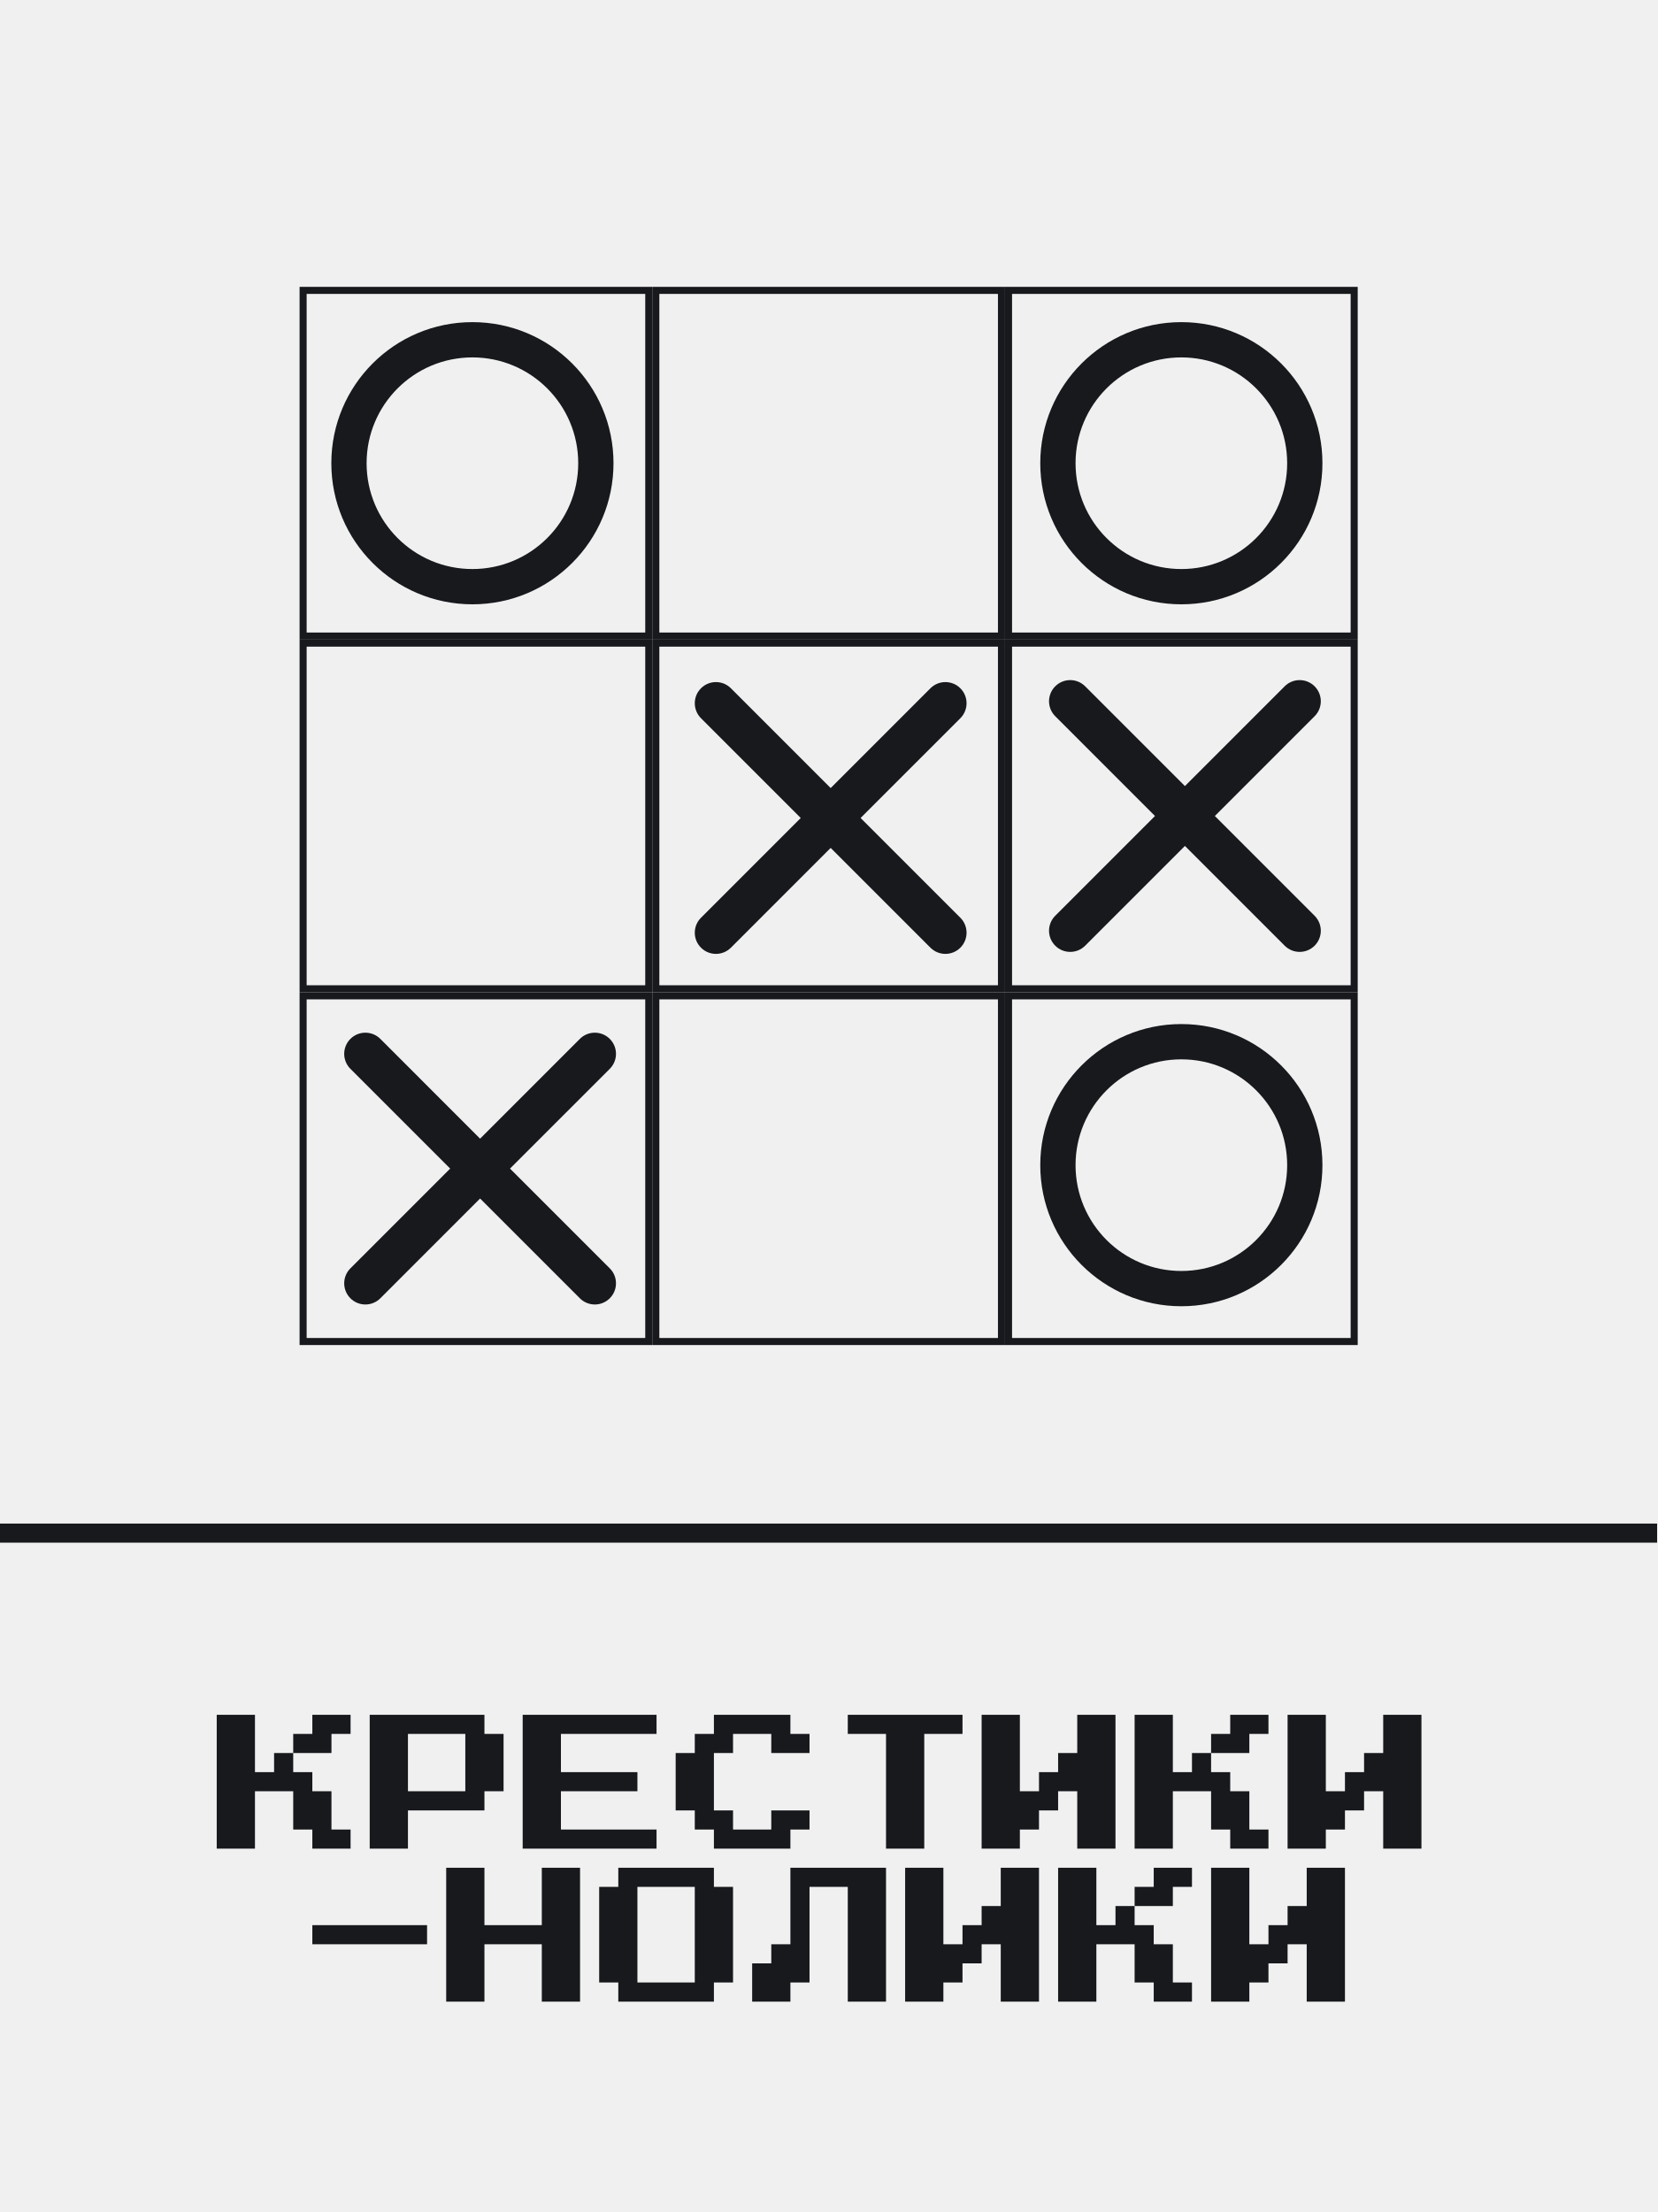
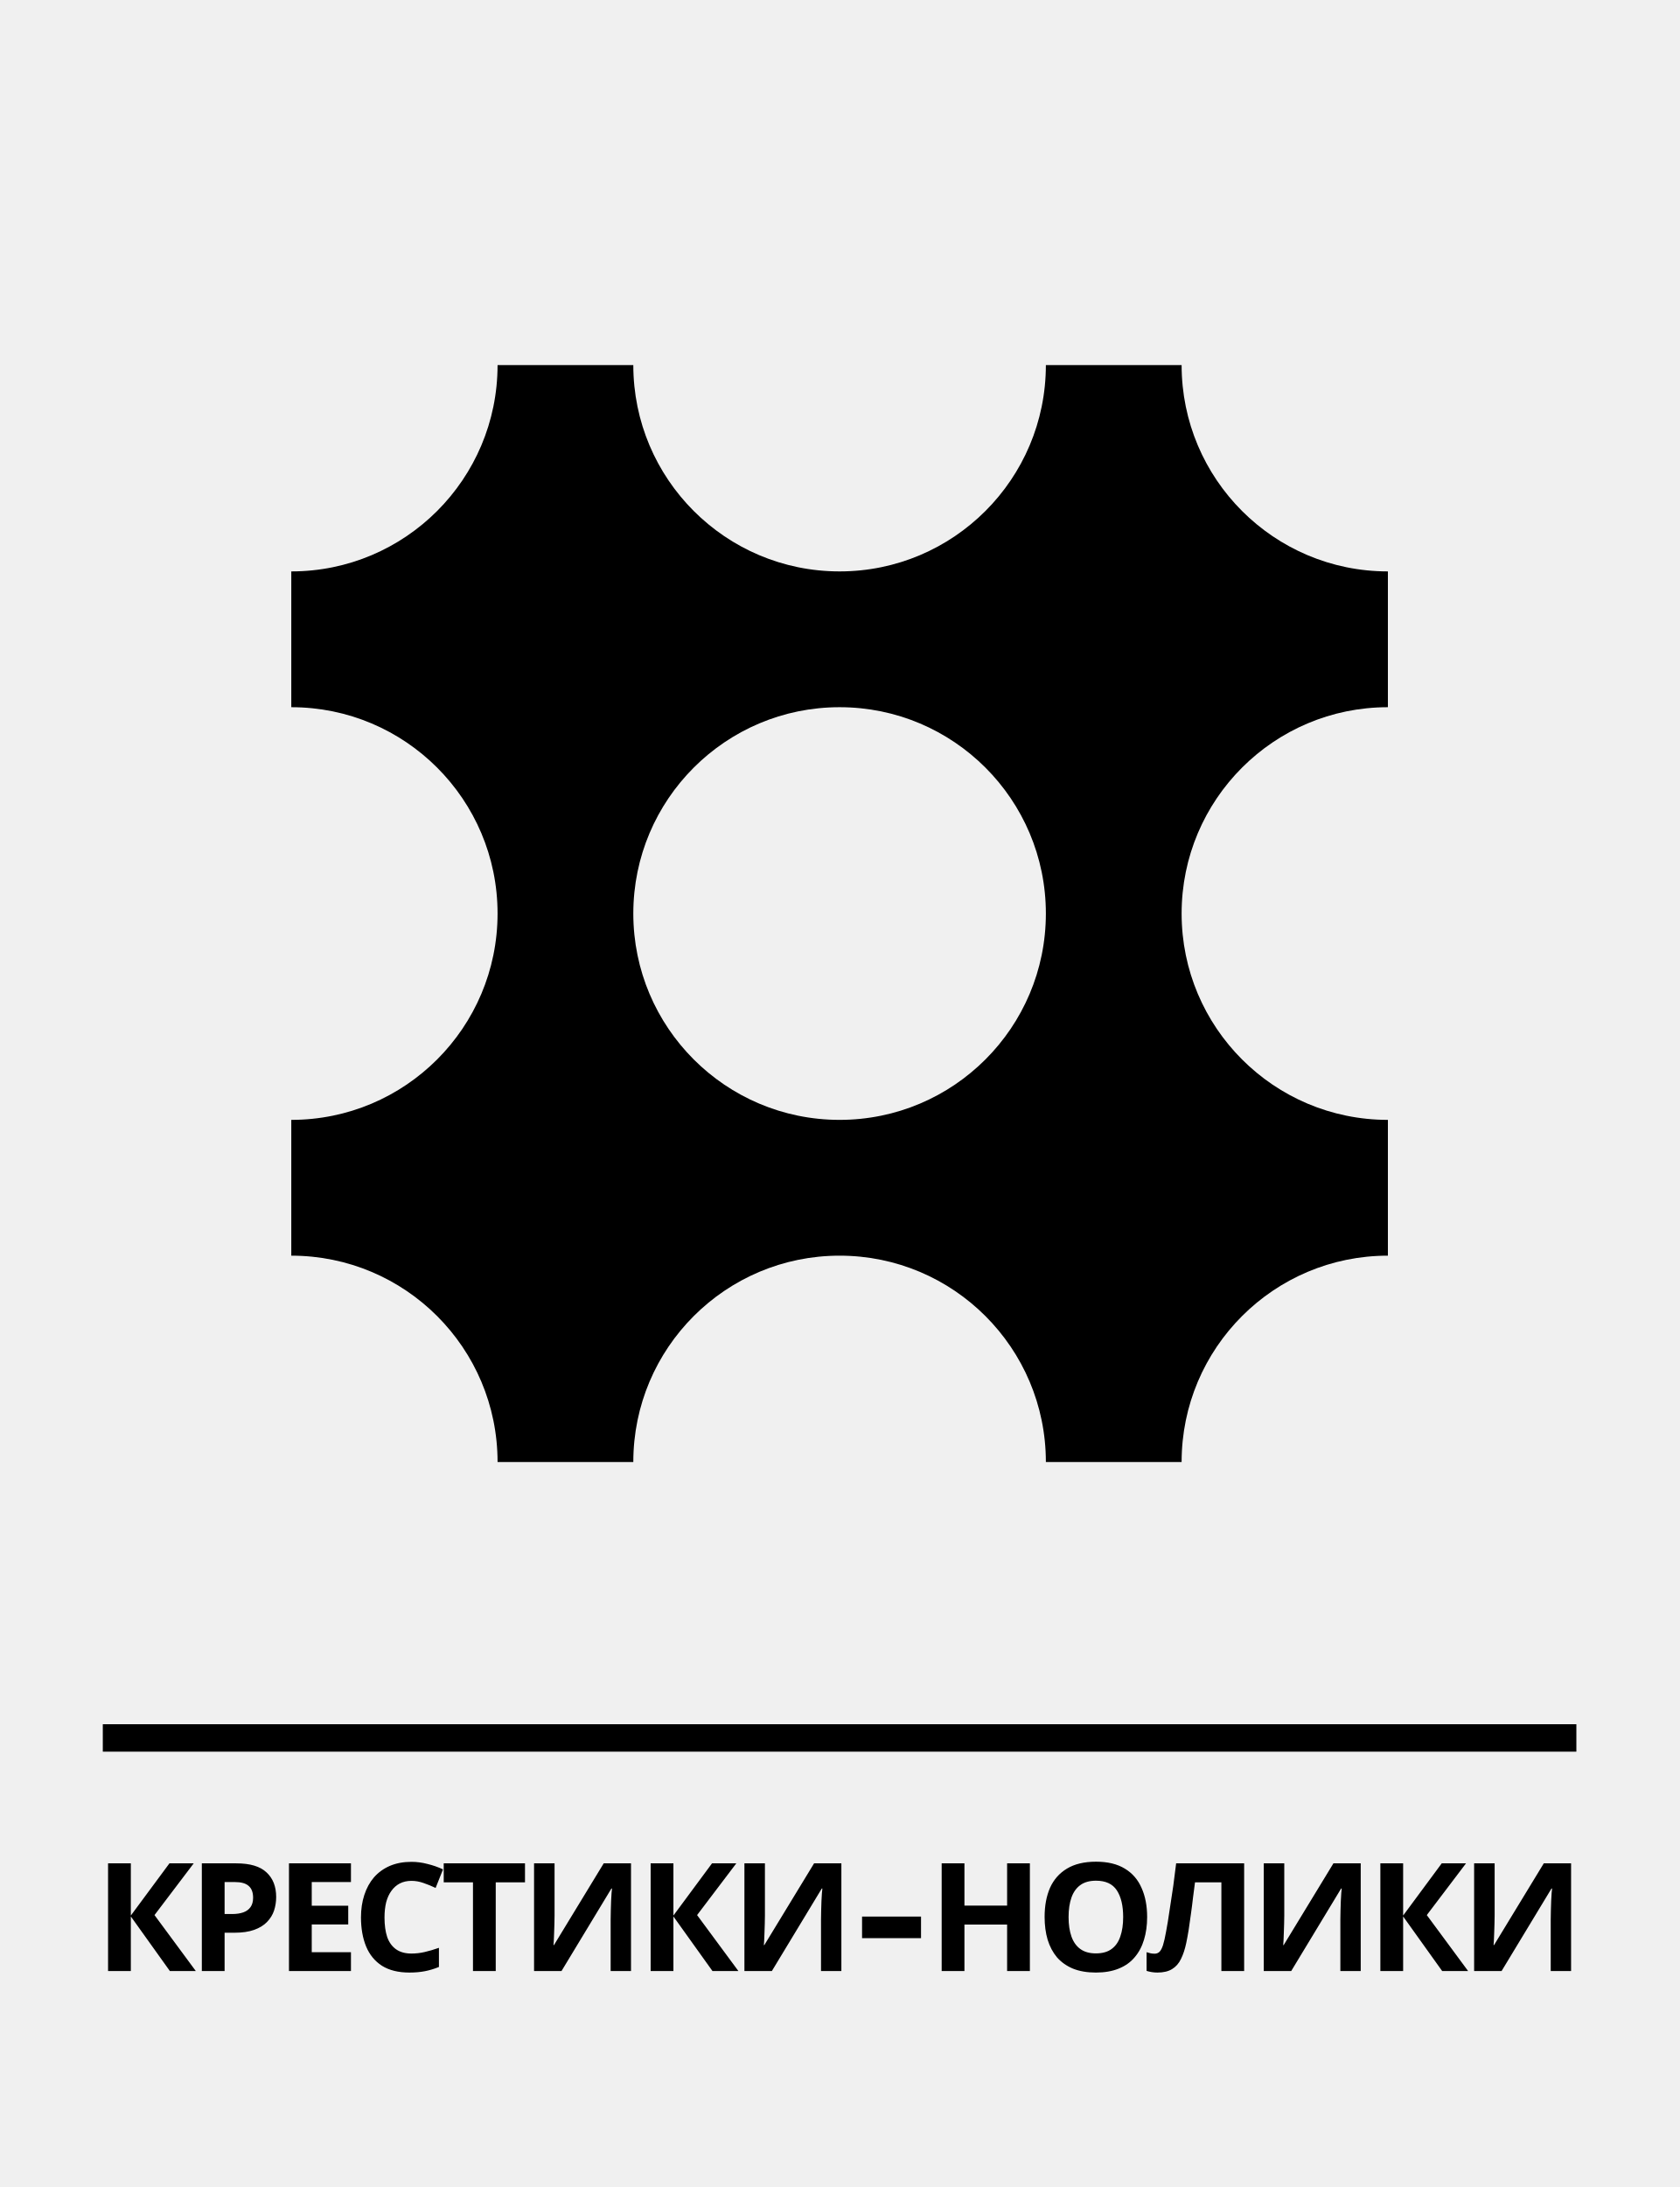
- <svg xmlns="http://www.w3.org/2000/svg" width="260" height="347" viewBox="0 0 260 347" fill="none">
-   <g clip-path="url(#clip0_716_2)">
-     <mask id="path-2-inside-1_716_2" fill="white">
-       <path d="M0 239H260V347H0V239Z" />
-     </mask>
-     <path d="M0 242H260V236H0V242Z" fill="#17191D" mask="url(#path-2-inside-1_716_2)" />
-     <path d="M43 275H46V278H49V281H52V287H55V290H49V287H46V281H40V290H34V269H40V278H43V275ZM55 269V272H52V275H46V272H49V269H55ZM58 290V269H76V272H79V281H76V284H64V290H58ZM64 281H73V272H64V281ZM82 290V269H103V272H88V278H100V281H88V287H103V290H82ZM112 290V287H109V284H106V275H109V272H112V269H124V272H127V275H121V272H115V275H112V284H115V287H121V284H127V287H124V290H112ZM139 290V272H133V269H151V272H145V290H139ZM154 290V269H160V281H163V278H166V275H169V269H175V290H169V281H166V284H163V287H160V290H154ZM187 275H190V278H193V281H196V287H199V290H193V287H190V281H184V290H178V269H184V278H187V275ZM199 269V272H196V275H190V272H193V269H199ZM202 290V269H208V281H211V278H214V275H217V269H223V290H217V281H214V284H211V287H208V290H202ZM49 305V302H67V305H49ZM70 314V293H76V302H85V293H91V314H85V305H76V314H70ZM97 314V311H94V296H97V293H112V296H115V311H112V314H97ZM100 311H109V296H100V311ZM118 314V308H121V305H124V293H139V314H133V296H127V311H124V314H118ZM142 314V293H148V305H151V302H154V299H157V293H163V314H157V305H154V308H151V311H148V314H142ZM175 299H178V302H181V305H184V311H187V314H181V311H178V305H172V314H166V293H172V302H175V299ZM187 293V296H184V299H178V296H181V293H187ZM190 314V293H196V305H199V302H202V299H205V293H211V314H205V305H202V308H199V311H196V314H190Z" fill="#17191D" />
-     <mask id="mask0_716_2" style="mask-type:alpha" maskUnits="userSpaceOnUse" x="0" y="0" width="260" height="239">
-       <path d="M0 0H260V239H0V0Z" fill="#26B8B5" />
-     </mask>
-     <g mask="url(#mask0_716_2)">
-       <rect x="47.553" y="45.553" width="54.227" height="54.227" stroke="#17191D" stroke-width="1.107" />
-       <rect x="47.553" y="156.22" width="54.227" height="54.227" stroke="#17191D" stroke-width="1.107" />
-       <rect x="158.22" y="45.553" width="54.227" height="54.227" stroke="#17191D" stroke-width="1.107" />
-       <rect x="158.22" y="156.22" width="54.227" height="54.227" stroke="#17191D" stroke-width="1.107" />
-       <rect x="47.553" y="100.887" width="54.227" height="54.227" stroke="#17191D" stroke-width="1.107" />
-       <rect x="158.22" y="100.887" width="54.227" height="54.227" stroke="#17191D" stroke-width="1.107" />
-       <rect x="102.887" y="45.553" width="54.227" height="54.227" stroke="#17191D" stroke-width="1.107" />
-       <rect x="102.887" y="156.22" width="54.227" height="54.227" stroke="#17191D" stroke-width="1.107" />
-       <rect x="102.887" y="100.887" width="54.227" height="54.227" stroke="#17191D" stroke-width="1.107" />
-       <path d="M207.467 72.666C207.467 84.89 197.557 94.8 185.334 94.8C173.11 94.8 163.2 84.89 163.2 72.666C163.2 60.443 173.11 50.533 185.334 50.533C197.557 50.533 207.467 60.443 207.467 72.666ZM168.734 72.666C168.734 81.835 176.166 89.266 185.334 89.266C194.501 89.266 201.934 81.835 201.934 72.666C201.934 63.499 194.501 56.066 185.334 56.066C176.166 56.066 168.734 63.499 168.734 72.666Z" fill="#17191D" />
-       <path d="M96.247 72.666C96.247 84.89 86.337 94.8 74.113 94.8C61.889 94.8 51.98 84.89 51.98 72.666C51.98 60.443 61.889 50.533 74.113 50.533C86.337 50.533 96.247 60.443 96.247 72.666ZM57.513 72.666C57.513 81.835 64.945 89.266 74.113 89.266C83.281 89.266 90.713 81.835 90.713 72.666C90.713 63.499 83.281 56.066 74.113 56.066C64.945 56.066 57.513 63.499 57.513 72.666Z" fill="#17191D" />
-       <path d="M207.467 182.78C207.467 195.004 197.557 204.913 185.334 204.913C173.11 204.913 163.2 195.004 163.2 182.78C163.2 170.556 173.11 160.646 185.334 160.646C197.557 160.646 207.467 170.556 207.467 182.78ZM168.734 182.78C168.734 191.948 176.166 199.38 185.334 199.38C194.501 199.38 201.934 191.948 201.934 182.78C201.934 173.612 194.501 166.18 185.334 166.18C176.166 166.18 168.734 173.612 168.734 182.78Z" fill="#17191D" />
-       <path d="M170.243 148.353C168.946 149.649 166.844 149.649 165.548 148.353C164.251 147.056 164.251 144.954 165.548 143.657L181.198 128.007L165.548 112.356C164.251 111.06 164.251 108.957 165.548 107.661C166.844 106.364 168.946 106.364 170.243 107.661L185.893 123.312L201.544 107.661C202.841 106.364 204.943 106.364 206.239 107.661C207.536 108.957 207.536 111.06 206.239 112.356L190.589 128.007L206.239 143.657C207.536 144.954 207.536 147.056 206.239 148.353C204.943 149.649 202.841 149.649 201.544 148.353L185.893 132.702L170.243 148.353Z" fill="#17191D" />
-       <path d="M114.668 148.664C113.371 149.961 111.269 149.961 109.972 148.664C108.676 147.368 108.676 145.265 109.972 143.969L125.623 128.318L109.972 112.668C108.676 111.371 108.676 109.269 109.972 107.972C111.269 106.676 113.371 106.676 114.668 107.972L130.318 123.623L145.969 107.972C147.265 106.676 149.368 106.676 150.664 107.972C151.961 109.269 151.961 111.371 150.664 112.668L135.013 128.318L150.664 143.969C151.961 145.265 151.961 147.368 150.664 148.664C149.368 149.961 147.265 149.961 145.969 148.664L130.318 133.013L114.668 148.664Z" fill="#17191D" />
-       <path d="M59.668 203.664C58.371 204.961 56.269 204.961 54.972 203.664C53.676 202.368 53.676 200.265 54.972 198.969L70.623 183.318L54.972 167.668C53.676 166.371 53.676 164.269 54.972 162.972C56.269 161.676 58.371 161.676 59.668 162.972L75.318 178.623L90.969 162.972C92.265 161.676 94.368 161.676 95.664 162.972C96.961 164.269 96.961 166.371 95.664 167.668L80.013 183.318L95.664 198.969C96.961 200.265 96.961 202.368 95.664 203.664C94.368 204.961 92.265 204.961 90.969 203.664L75.318 188.013L59.668 203.664Z" fill="#17191D" />
-     </g>
-   </g>
-   <defs>
-     <clipPath id="clip0_716_2">
-       <rect width="260" height="346.66" rx="10" fill="white" />
-     </clipPath>
-   </defs>
+ <svg xmlns="http://www.w3.org/2000/svg" width="245" height="319" viewBox="0 0 245 319" fill="none">
+   <path d="M202.5 83.347C185.878 83.347 172.403 69.873 172.403 53.25H162.5H152.597C152.597 69.873 139.122 83.347 122.5 83.347C105.878 83.347 92.403 69.873 92.403 53.25H82.5H72.597C72.597 69.873 59.123 83.347 42.5 83.347V93.25V103.153C59.123 103.153 72.597 116.628 72.597 133.25C72.597 149.872 59.123 163.347 42.5 163.347V173.25V183.153C59.123 183.153 72.597 196.628 72.597 213.25H82.5H92.403C92.403 196.628 105.878 183.153 122.5 183.153C139.122 183.153 152.597 196.628 152.597 213.25H162.5H172.403C172.403 196.628 185.878 183.153 202.5 183.153V173.25V163.347C185.878 163.347 172.403 149.872 172.403 133.25C172.403 116.628 185.878 103.153 202.5 103.153V93.25V83.347ZM152.597 133.25C152.597 149.872 139.122 163.347 122.5 163.347C105.878 163.347 92.403 149.872 92.403 133.25C92.403 116.628 105.878 103.153 122.5 103.153C139.122 103.153 152.597 116.628 152.597 133.25Z" fill="black" />
+   <rect x="15" y="251.5" width="215" height="4" fill="black" />
+   <path d="M28.571 287.5H24.787L19.089 279.536V287.5H15.767V271.792H19.089V279.404L24.721 271.792H28.263L22.543 279.338L28.571 287.5ZM34.464 271.792C36.488 271.792 37.962 272.232 38.886 273.112C39.825 273.977 40.294 275.173 40.294 276.698C40.294 277.387 40.191 278.047 39.986 278.678C39.781 279.294 39.436 279.851 38.952 280.35C38.483 280.834 37.859 281.215 37.082 281.494C36.305 281.773 35.344 281.912 34.2 281.912H32.77V287.5H29.448V271.792H34.464ZM34.288 274.52H32.77V279.184H33.87C34.501 279.184 35.044 279.103 35.498 278.942C35.953 278.781 36.305 278.524 36.554 278.172C36.803 277.82 36.928 277.365 36.928 276.808C36.928 276.031 36.715 275.459 36.29 275.092C35.865 274.711 35.197 274.52 34.288 274.52ZM51.205 287.5H42.163V271.792H51.205V274.52H45.485V277.974H50.809V280.702H45.485V284.75H51.205V287.5ZM60.039 274.344C59.408 274.344 58.844 274.469 58.345 274.718C57.861 274.967 57.45 275.327 57.113 275.796C56.776 276.251 56.519 276.808 56.343 277.468C56.182 278.128 56.101 278.869 56.101 279.69C56.101 280.805 56.233 281.758 56.497 282.55C56.776 283.327 57.209 283.921 57.795 284.332C58.382 284.743 59.13 284.948 60.039 284.948C60.684 284.948 61.322 284.875 61.953 284.728C62.599 284.581 63.295 284.376 64.043 284.112V286.906C63.354 287.185 62.672 287.39 61.997 287.522C61.322 287.654 60.567 287.72 59.731 287.72C58.118 287.72 56.783 287.39 55.727 286.73C54.686 286.055 53.916 285.117 53.417 283.914C52.919 282.697 52.669 281.281 52.669 279.668C52.669 278.48 52.831 277.395 53.153 276.412C53.476 275.415 53.945 274.557 54.561 273.838C55.192 273.119 55.962 272.562 56.871 272.166C57.795 271.77 58.851 271.572 60.039 271.572C60.816 271.572 61.594 271.675 62.371 271.88C63.163 272.071 63.919 272.335 64.637 272.672L63.559 275.378C62.972 275.099 62.379 274.857 61.777 274.652C61.191 274.447 60.611 274.344 60.039 274.344ZM72.331 287.5H69.009V274.564H64.741V271.792H76.599V274.564H72.331V287.5ZM77.921 271.792H80.913V279.382C80.913 279.749 80.906 280.159 80.891 280.614C80.876 281.069 80.862 281.516 80.847 281.956C80.832 282.381 80.818 282.755 80.803 283.078C80.788 283.386 80.774 283.599 80.759 283.716H80.825L88.085 271.792H92.067V287.5H89.097V279.954C89.097 279.558 89.105 279.125 89.119 278.656C89.134 278.172 89.148 277.71 89.163 277.27C89.192 276.83 89.215 276.449 89.229 276.126C89.258 275.789 89.281 275.569 89.295 275.466H89.207L81.925 287.5H77.921V271.792ZM107.737 287.5H103.953L98.254 279.536V287.5H94.933V271.792H98.254V279.404L103.887 271.792H107.429L101.709 279.338L107.737 287.5ZM108.614 271.792H111.606V279.382C111.606 279.749 111.598 280.159 111.584 280.614C111.569 281.069 111.554 281.516 111.54 281.956C111.525 282.381 111.51 282.755 111.496 283.078C111.481 283.386 111.466 283.599 111.452 283.716H111.518L118.778 271.792H122.76V287.5H119.79V279.954C119.79 279.558 119.797 279.125 119.812 278.656C119.826 278.172 119.841 277.71 119.856 277.27C119.885 276.83 119.907 276.449 119.922 276.126C119.951 275.789 119.973 275.569 119.988 275.466H119.9L112.618 287.5H108.614V271.792ZM125.779 282.704V279.558H134.381V282.704H125.779ZM150.264 287.5H146.942V280.724H140.716V287.5H137.394V271.792H140.716V277.952H146.942V271.792H150.264V287.5ZM167.373 279.624C167.373 280.841 167.219 281.949 166.911 282.946C166.617 283.929 166.163 284.779 165.547 285.498C164.945 286.217 164.168 286.767 163.215 287.148C162.276 287.529 161.169 287.72 159.893 287.72C158.617 287.72 157.502 287.529 156.549 287.148C155.61 286.752 154.833 286.202 154.217 285.498C153.615 284.779 153.161 283.921 152.853 282.924C152.559 281.927 152.413 280.819 152.413 279.602C152.413 277.974 152.677 276.559 153.205 275.356C153.747 274.153 154.569 273.222 155.669 272.562C156.783 271.887 158.199 271.55 159.915 271.55C161.616 271.55 163.017 271.887 164.117 272.562C165.217 273.222 166.031 274.161 166.559 275.378C167.101 276.581 167.373 277.996 167.373 279.624ZM155.911 279.624C155.911 280.724 156.05 281.67 156.329 282.462C156.607 283.254 157.04 283.863 157.627 284.288C158.213 284.713 158.969 284.926 159.893 284.926C160.846 284.926 161.609 284.713 162.181 284.288C162.767 283.863 163.193 283.254 163.457 282.462C163.735 281.67 163.875 280.724 163.875 279.624C163.875 277.967 163.567 276.669 162.951 275.73C162.335 274.791 161.323 274.322 159.915 274.322C158.976 274.322 158.213 274.535 157.627 274.96C157.04 275.385 156.607 275.994 156.329 276.786C156.05 277.578 155.911 278.524 155.911 279.624ZM181.527 287.5H178.205V274.564H174.355C174.267 275.239 174.171 275.972 174.069 276.764C173.981 277.556 173.878 278.363 173.761 279.184C173.658 279.991 173.548 280.761 173.431 281.494C173.313 282.213 173.196 282.851 173.079 283.408C172.888 284.317 172.631 285.095 172.309 285.74C172.001 286.385 171.568 286.877 171.011 287.214C170.468 287.551 169.757 287.72 168.877 287.72C168.583 287.72 168.305 287.698 168.041 287.654C167.777 287.61 167.527 287.551 167.293 287.478V284.75C167.483 284.809 167.667 284.86 167.843 284.904C168.033 284.948 168.239 284.97 168.459 284.97C168.752 284.97 168.994 284.875 169.185 284.684C169.375 284.493 169.544 284.171 169.691 283.716C169.837 283.247 169.984 282.601 170.131 281.78C170.204 281.428 170.292 280.929 170.395 280.284C170.497 279.624 170.615 278.854 170.747 277.974C170.893 277.079 171.04 276.111 171.187 275.07C171.333 274.014 171.473 272.921 171.605 271.792H181.527V287.5ZM184.389 271.792H187.381V279.382C187.381 279.749 187.374 280.159 187.359 280.614C187.345 281.069 187.33 281.516 187.315 281.956C187.301 282.381 187.286 282.755 187.271 283.078C187.257 283.386 187.242 283.599 187.227 283.716H187.293L194.553 271.792H198.535V287.5H195.565V279.954C195.565 279.558 195.573 279.125 195.587 278.656C195.602 278.172 195.617 277.71 195.631 277.27C195.661 276.83 195.683 276.449 195.697 276.126C195.727 275.789 195.749 275.569 195.763 275.466H195.675L188.393 287.5H184.389V271.792ZM214.205 287.5H210.421L204.723 279.536V287.5H201.401V271.792H204.723V279.404L210.355 271.792H213.897L208.177 279.338L214.205 287.5ZM215.082 271.792H218.074V279.382C218.074 279.749 218.066 280.159 218.052 280.614C218.037 281.069 218.022 281.516 218.008 281.956C217.993 282.381 217.978 282.755 217.964 283.078C217.949 283.386 217.934 283.599 217.92 283.716H217.986L225.246 271.792H229.228V287.5H226.258V279.954C226.258 279.558 226.265 279.125 226.28 278.656C226.294 278.172 226.309 277.71 226.324 277.27C226.353 276.83 226.375 276.449 226.39 276.126C226.419 275.789 226.441 275.569 226.456 275.466H226.368L219.086 287.5H215.082V271.792Z" fill="black" />
</svg>
